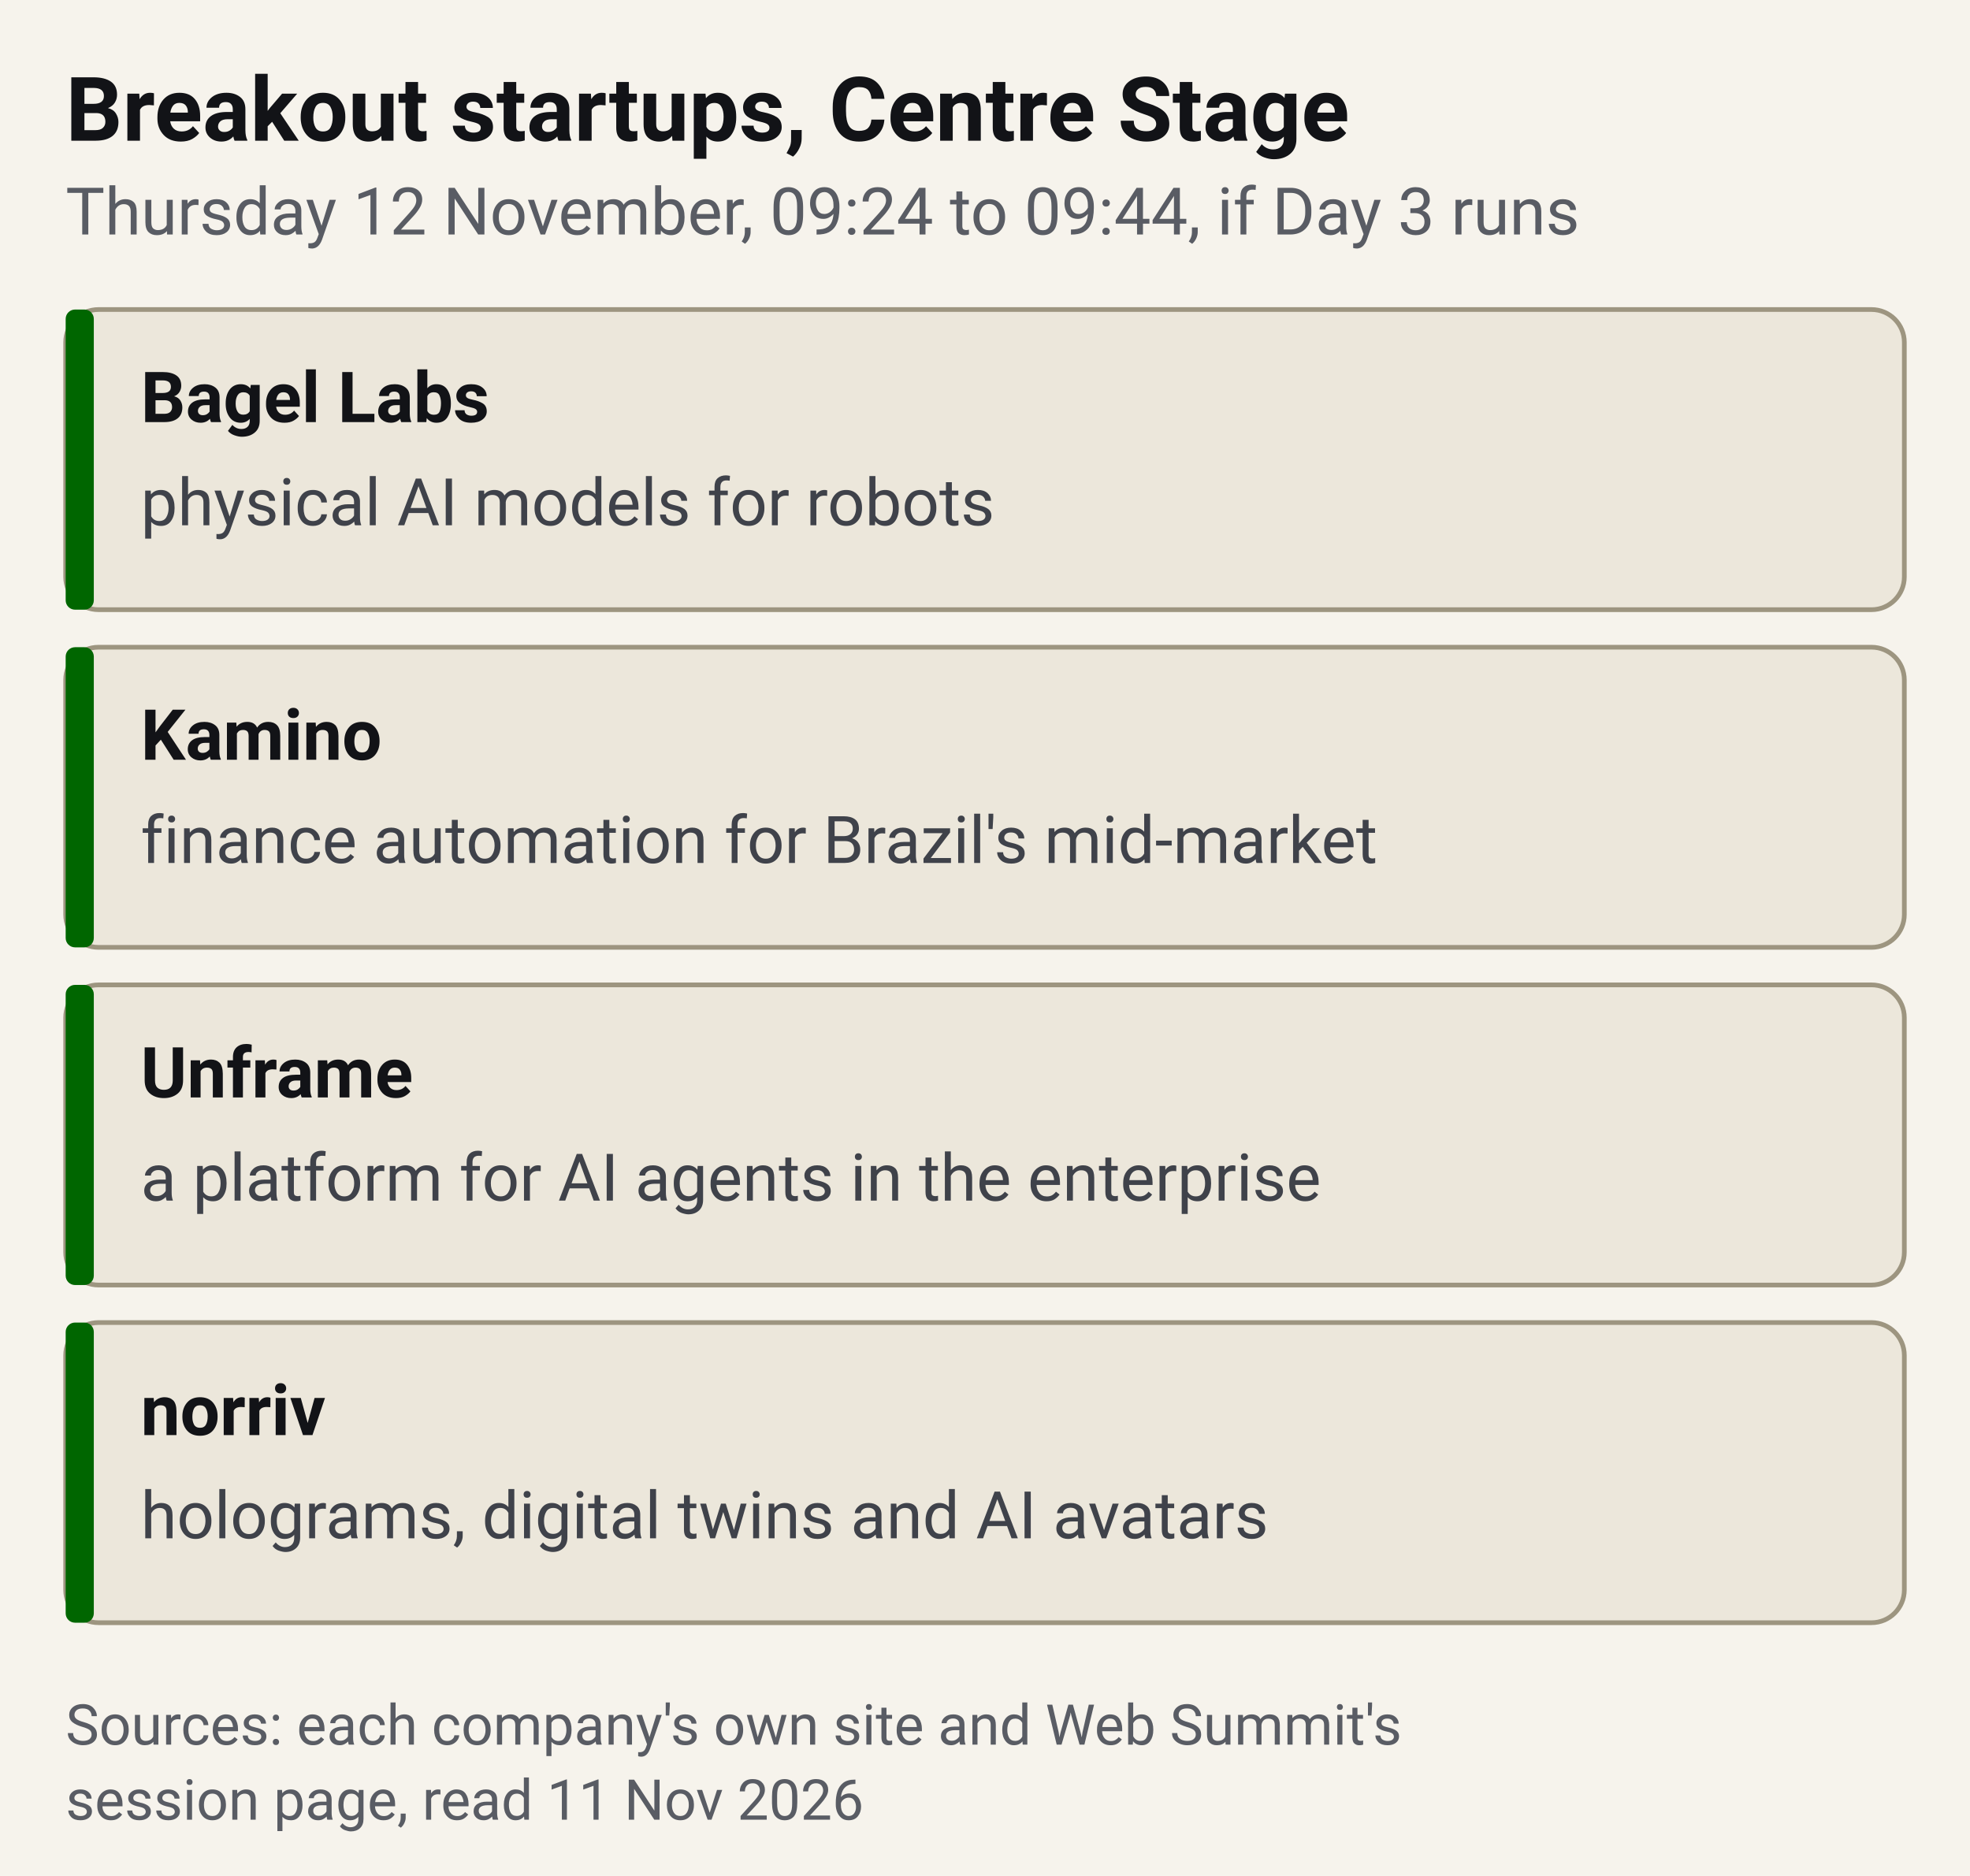
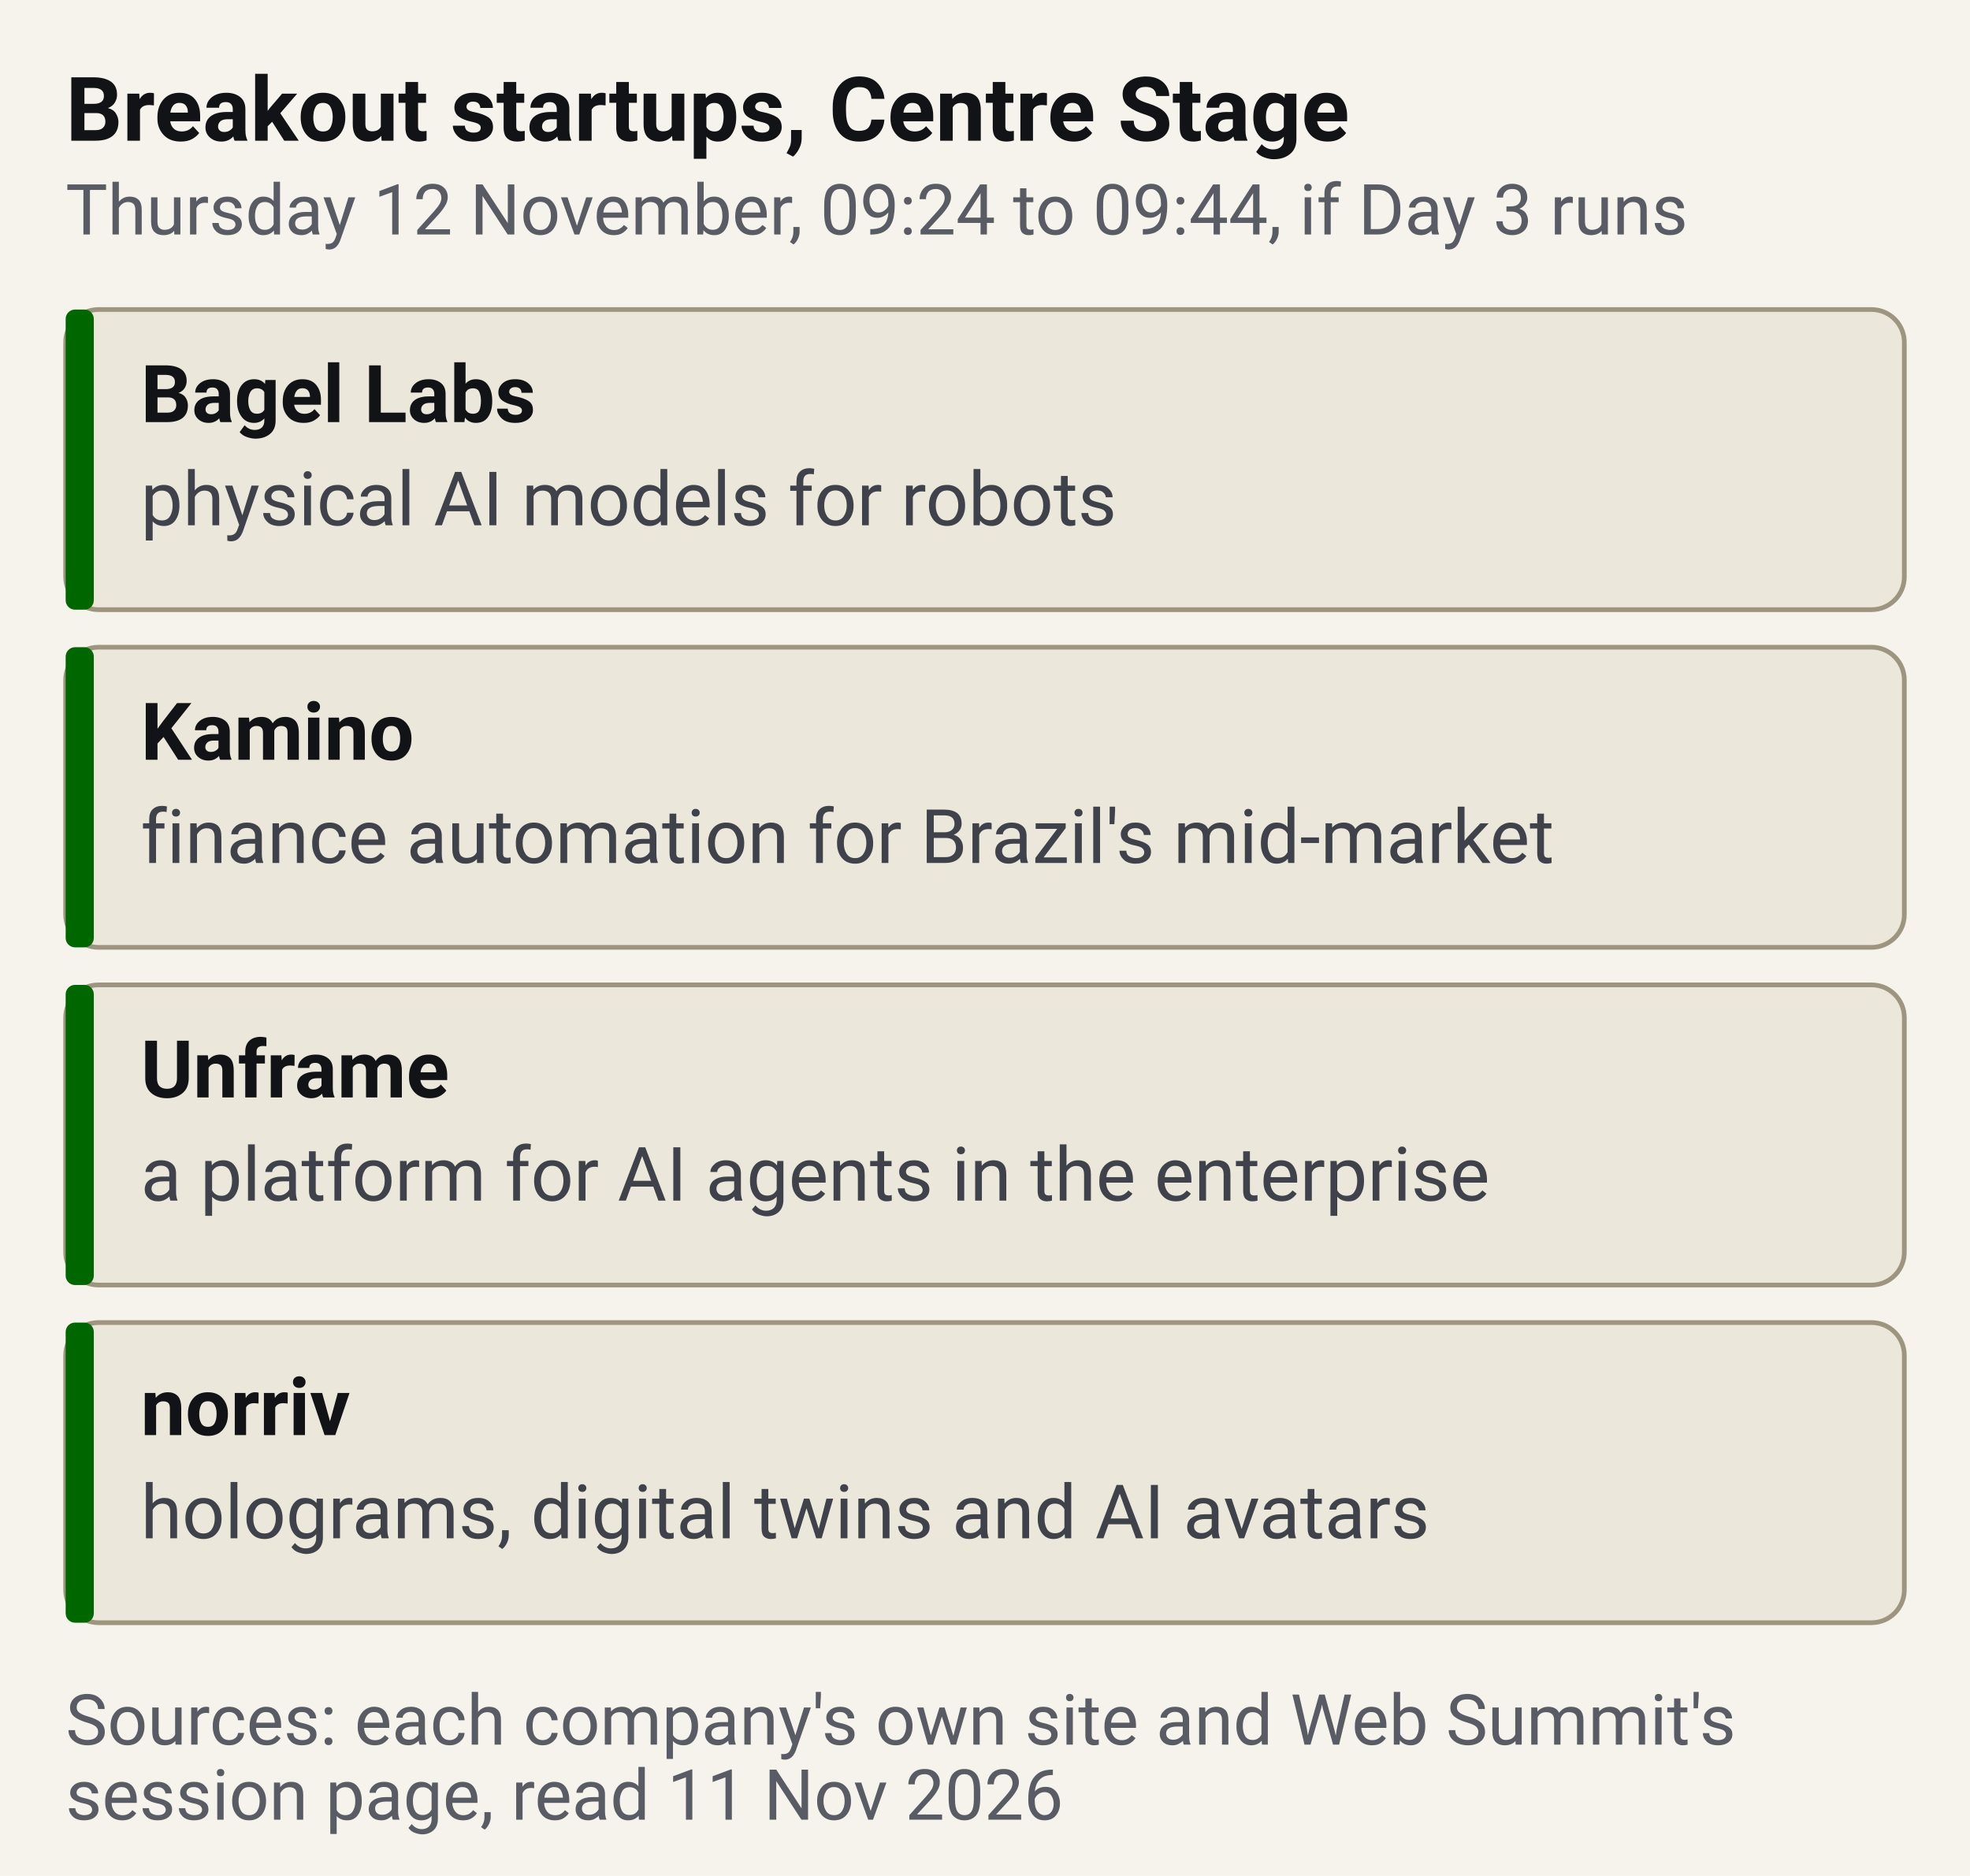
<svg xmlns="http://www.w3.org/2000/svg" viewBox="0 0 420 400" width="420" height="400" role="img" aria-label="Four startups in Thursday's Breakout startups session, each in its own words">
  <style>
.bg{fill:#f6f3ec}.ink{fill:#121317}.ink2{fill:#3f424a}.ink3{fill:#595c64}.box{fill:#ece7db;stroke:#9d9580}.acc{fill:#006600}
text{font-family:system-ui,-apple-system,"Segoe UI",Roboto,Helvetica,Arial,sans-serif}
@media (prefers-color-scheme:dark){.bg{fill:#111214}.ink{fill:#eceae4}.ink2{fill:#c3c0b7}.ink3{fill:#a6a39a}.box{fill:#1a1b1e;stroke:#5f5b51}.acc{fill:#6dbb7e}}</style>
  <rect class="bg" width="420" height="400" />
  <text class="ink" x="14" y="30" font-size="19" font-weight="700">Breakout startups, Centre Stage</text>
-   <text class="ink3" x="14" y="50" font-size="14">Thursday 12 November, 09:24 to 09:44, if Day 3 runs</text>
+   <text class="ink3" x="14" y="50" font-size="15">Thursday 12 November, 09:24 to 09:44, if Day 3 runs</text>
  <rect class="box" x="14" y="66" width="392" height="64" rx="7" />
  <rect class="acc" x="14" y="66" width="6" height="64" rx="2" />
-   <text class="ink" x="30" y="90" font-size="15" font-weight="700">Bagel Labs</text>
-   <text class="ink2" x="30" y="112" font-size="14">physical AI models for robots</text>
+   <text class="ink" x="30" y="90" font-size="17" font-weight="700">Bagel Labs</text>
+   <text class="ink2" x="30" y="112" font-size="16">physical AI models for robots</text>
  <rect class="box" x="14" y="138" width="392" height="64" rx="7" />
  <rect class="acc" x="14" y="138" width="6" height="64" rx="2" />
-   <text class="ink" x="30" y="162" font-size="15" font-weight="700">Kamino</text>
-   <text class="ink2" x="30" y="184" font-size="14">finance automation for Brazil's mid-market</text>
+   <text class="ink" x="30" y="162" font-size="17" font-weight="700">Kamino</text>
+   <text class="ink2" x="30" y="184" font-size="16">finance automation for Brazil's mid-market</text>
  <rect class="box" x="14" y="210" width="392" height="64" rx="7" />
  <rect class="acc" x="14" y="210" width="6" height="64" rx="2" />
-   <text class="ink" x="30" y="234" font-size="15" font-weight="700">Unframe</text>
-   <text class="ink2" x="30" y="256" font-size="14">a platform for AI agents in the enterprise</text>
+   <text class="ink" x="30" y="234" font-size="17" font-weight="700">Unframe</text>
+   <text class="ink2" x="30" y="256" font-size="16">a platform for AI agents in the enterprise</text>
  <rect class="box" x="14" y="282" width="392" height="64" rx="7" />
  <rect class="acc" x="14" y="282" width="6" height="64" rx="2" />
-   <text class="ink" x="30" y="306" font-size="15" font-weight="700">norriv</text>
-   <text class="ink2" x="30" y="328" font-size="14">holograms, digital twins and AI avatars</text>
-   <text class="ink3" x="14" y="372" font-size="12">Sources: each company's own site and Web Summit's</text>
-   <text class="ink3" x="14" y="388" font-size="12">session page, read 11 Nov 2026</text>
+   <text class="ink" x="30" y="306" font-size="17" font-weight="700">norriv</text>
+   <text class="ink2" x="30" y="328" font-size="16">holograms, digital twins and AI avatars</text>
+   <text class="ink3" x="14" y="372" font-size="15">Sources: each company's own site and Web Summit's</text>
+   <text class="ink3" x="14" y="388" font-size="15">session page, read 11 Nov 2026</text>
</svg>
